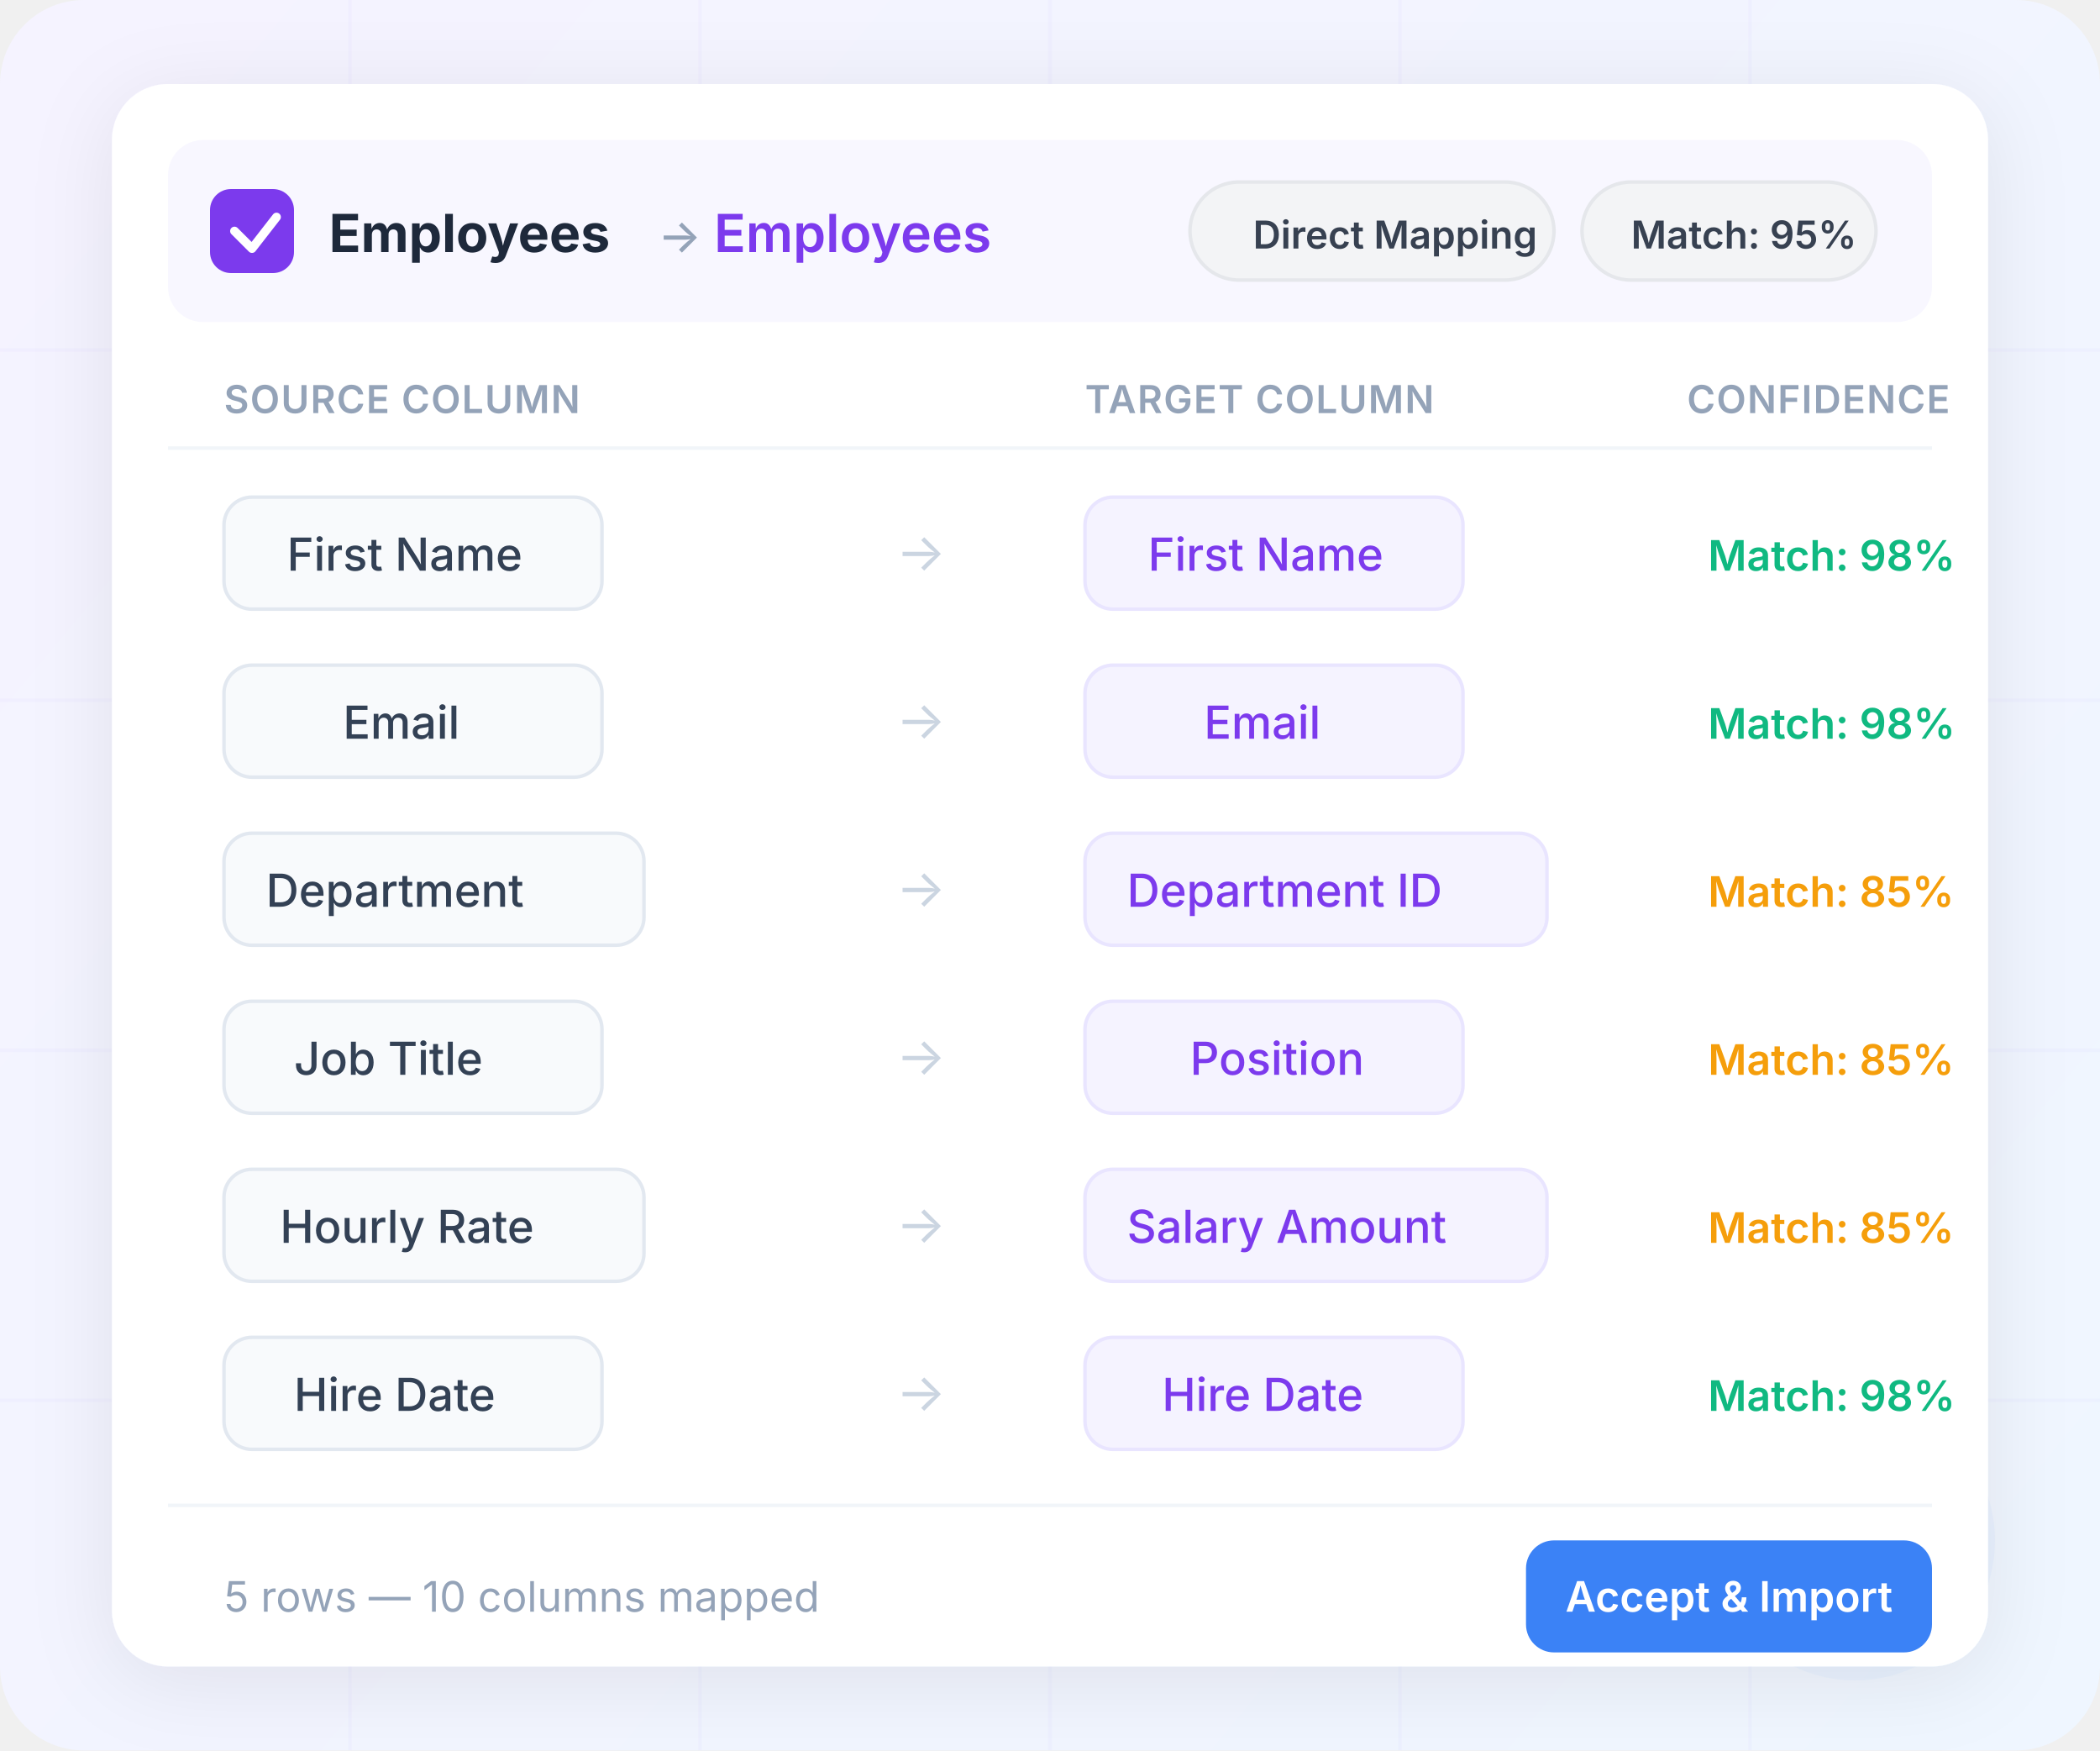
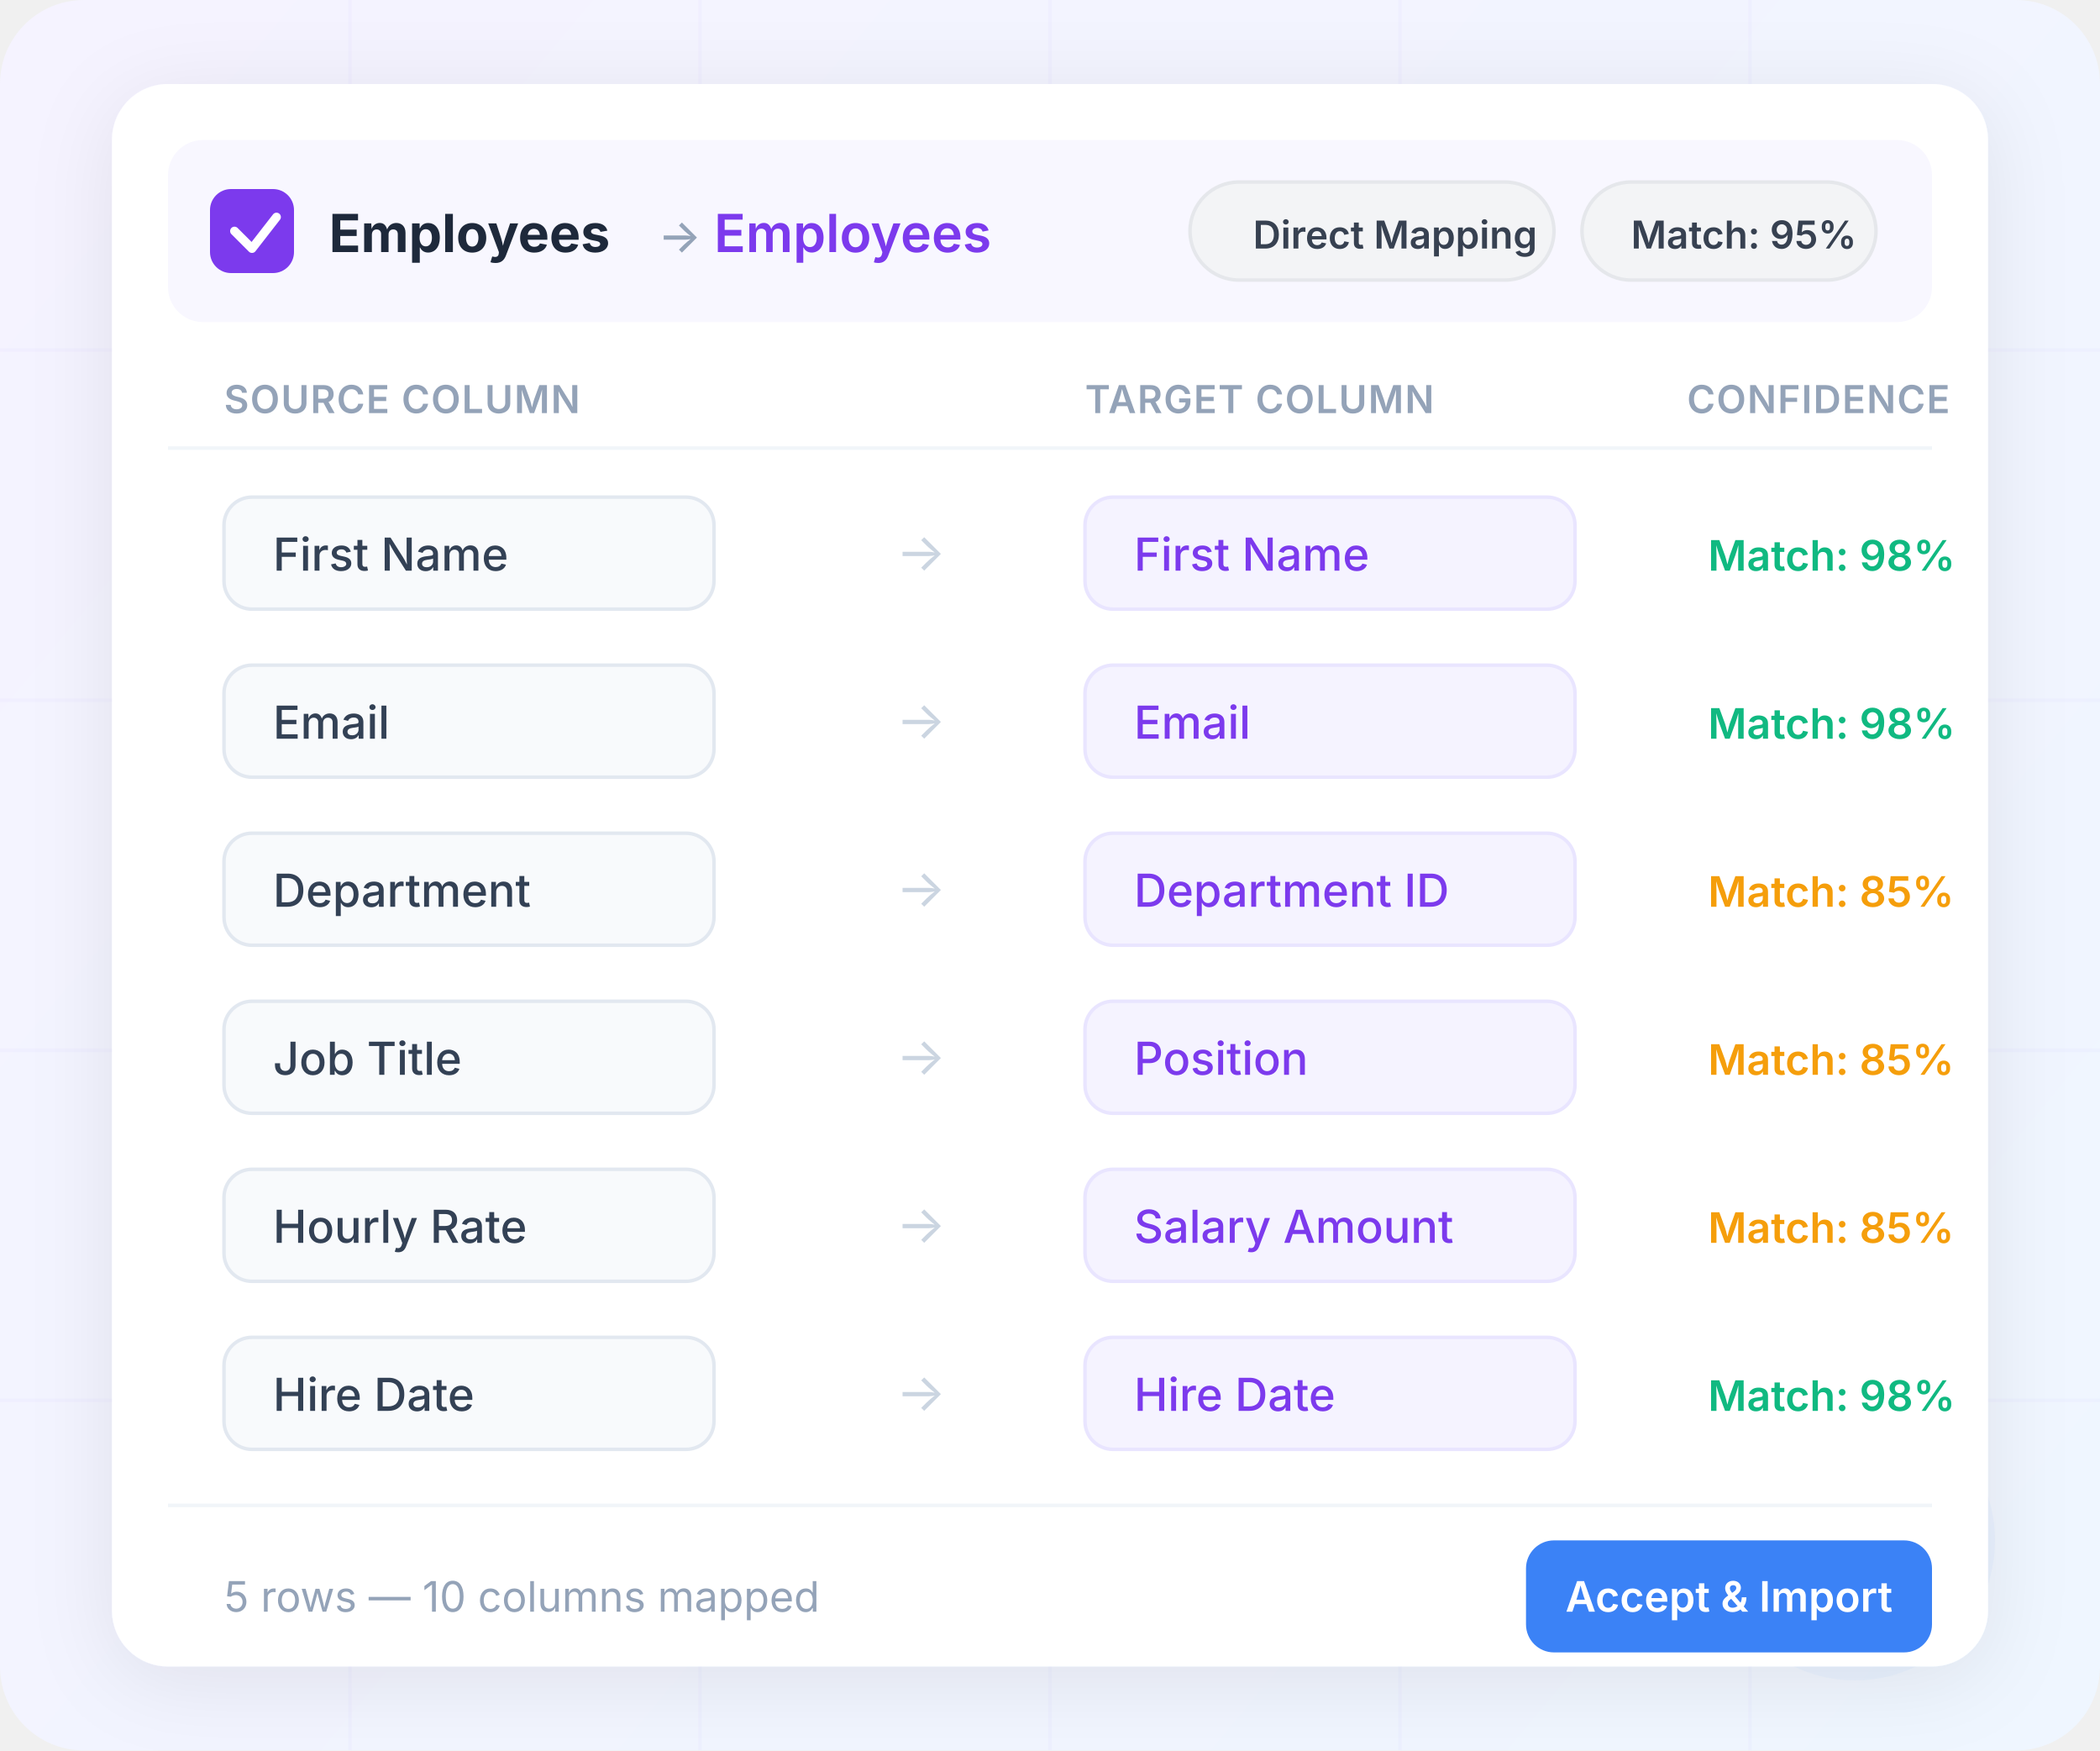
<svg xmlns="http://www.w3.org/2000/svg" viewBox="0 0 600 500" fill="none">
  <defs>
    <linearGradient id="bgGrad" x1="0" y1="0" x2="600" y2="500" gradientUnits="userSpaceOnUse">
      <stop offset="0%" stop-color="#f5f3ff" />
      <stop offset="100%" stop-color="#eff6ff" />
    </linearGradient>
    <filter id="cardShadow" x="-10%" y="-5%" width="120%" height="115%">
      <feDropShadow dx="0" dy="4" stdDeviation="12" flood-color="#000" flood-opacity="0.08" />
    </filter>
    <filter id="smShadow" x="-10%" y="-10%" width="120%" height="130%">
      <feDropShadow dx="0" dy="2" stdDeviation="4" flood-color="#000" flood-opacity="0.06" />
    </filter>
  </defs>
  <rect width="600" height="500" rx="24" fill="url(#bgGrad)" />
  <g opacity="0.03" stroke="#7c3aed" stroke-width="1">
    <line x1="0" y1="100" x2="600" y2="100" />
    <line x1="0" y1="200" x2="600" y2="200" />
    <line x1="0" y1="300" x2="600" y2="300" />
    <line x1="0" y1="400" x2="600" y2="400" />
    <line x1="100" y1="0" x2="100" y2="500" />
    <line x1="200" y1="0" x2="200" y2="500" />
    <line x1="300" y1="0" x2="300" y2="500" />
    <line x1="400" y1="0" x2="400" y2="500" />
    <line x1="500" y1="0" x2="500" y2="500" />
  </g>
  <circle cx="80" cy="60" r="35" fill="#7c3aed" opacity="0.04" />
  <circle cx="530" cy="440" r="40" fill="#3b82f6" opacity="0.04" />
  <g filter="url(#cardShadow)">
    <rect x="32" y="24" width="536" height="452" rx="16" fill="white" />
  </g>
  <rect x="48" y="40" width="504" height="52" rx="10" fill="#f8f7ff" />
  <rect x="60" y="54" width="24" height="24" rx="6" fill="#7c3aed" />
  <polyline points="67,66 72,71 79,62" fill="none" stroke="white" stroke-width="2.5" stroke-linecap="round" stroke-linejoin="round" />
  <text x="94" y="72" font-family="system-ui, -apple-system, sans-serif" font-size="15" font-weight="700" fill="#1e293b">Employees</text>
  <text x="188" y="72" font-family="system-ui, -apple-system, sans-serif" font-size="13" fill="#94a3b8" font-weight="500">→</text>
  <text x="204" y="72" font-family="system-ui, -apple-system, sans-serif" font-size="15" font-weight="600" fill="#7c3aed">Employees</text>
  <rect x="340" y="52" width="104" height="28" rx="14" fill="#f3f4f6" stroke="#e5e7eb" stroke-width="1" />
  <text x="358" y="71" font-family="system-ui, -apple-system, sans-serif" font-size="11" font-weight="600" fill="#374151">Direct Mapping</text>
  <rect x="452" y="52" width="84" height="28" rx="14" fill="#f3f4f6" stroke="#e5e7eb" stroke-width="1" />
  <text x="466" y="71" font-family="system-ui, -apple-system, sans-serif" font-size="11" font-weight="600" fill="#374151">Match: 95%</text>
  <text x="64" y="118" font-family="system-ui, -apple-system, sans-serif" font-size="11" fill="#94a3b8" font-weight="600" letter-spacing="0.03em">SOURCE COLUMN</text>
  <text x="310" y="118" font-family="system-ui, -apple-system, sans-serif" font-size="11" fill="#94a3b8" font-weight="600" letter-spacing="0.03em">TARGET COLUMN</text>
  <text x="482" y="118" font-family="system-ui, -apple-system, sans-serif" font-size="11" fill="#94a3b8" font-weight="600" letter-spacing="0.03em">CONFIDENCE</text>
  <line x1="48" y1="128" x2="552" y2="128" stroke="#f1f5f9" stroke-width="1" />
-   <rect x="64" y="142" width="108" height="32" rx="8" fill="#f8fafc" stroke="#e2e8f0" stroke-width="1" />
-   <text x="82" y="163" font-family="system-ui, -apple-system, sans-serif" font-size="13" fill="#334155" font-weight="500">First Name</text>
+   <rect x="64" y="142" width="140" height="32" rx="8" fill="#f8fafc" stroke="#e2e8f0" stroke-width="1" />
+   <text x="78" y="163" font-family="system-ui, -apple-system, sans-serif" font-size="13" fill="#334155" font-weight="500">First Name</text>
  <text x="256" y="163" font-family="system-ui, -apple-system, sans-serif" font-size="15" fill="#cbd5e1">→</text>
-   <rect x="310" y="142" width="108" height="32" rx="8" fill="#f5f3ff" stroke="#e9e5ff" stroke-width="1" />
-   <text x="328" y="163" font-family="system-ui, -apple-system, sans-serif" font-size="13" fill="#7c3aed" font-weight="500">First Name</text>
+   <rect x="310" y="142" width="140" height="32" rx="8" fill="#f5f3ff" stroke="#e9e5ff" stroke-width="1" />
+   <text x="324" y="163" font-family="system-ui, -apple-system, sans-serif" font-size="13" fill="#7c3aed" font-weight="500">First Name</text>
  <text x="488" y="163" font-family="system-ui, -apple-system, sans-serif" font-size="12" fill="#10b981" font-weight="600">Match: 98%</text>
-   <rect x="64" y="190" width="108" height="32" rx="8" fill="#f8fafc" stroke="#e2e8f0" stroke-width="1" />
-   <text x="98" y="211" font-family="system-ui, -apple-system, sans-serif" font-size="13" fill="#334155" font-weight="500">Email</text>
+   <rect x="64" y="190" width="140" height="32" rx="8" fill="#f8fafc" stroke="#e2e8f0" stroke-width="1" />
+   <text x="78" y="211" font-family="system-ui, -apple-system, sans-serif" font-size="13" fill="#334155" font-weight="500">Email</text>
  <text x="256" y="211" font-family="system-ui, -apple-system, sans-serif" font-size="15" fill="#cbd5e1">→</text>
-   <rect x="310" y="190" width="108" height="32" rx="8" fill="#f5f3ff" stroke="#e9e5ff" stroke-width="1" />
-   <text x="344" y="211" font-family="system-ui, -apple-system, sans-serif" font-size="13" fill="#7c3aed" font-weight="500">Email</text>
+   <rect x="310" y="190" width="140" height="32" rx="8" fill="#f5f3ff" stroke="#e9e5ff" stroke-width="1" />
+   <text x="324" y="211" font-family="system-ui, -apple-system, sans-serif" font-size="13" fill="#7c3aed" font-weight="500">Email</text>
  <text x="488" y="211" font-family="system-ui, -apple-system, sans-serif" font-size="12" fill="#10b981" font-weight="600">Match: 98%</text>
-   <rect x="64" y="238" width="120" height="32" rx="8" fill="#f8fafc" stroke="#e2e8f0" stroke-width="1" />
-   <text x="76" y="259" font-family="system-ui, -apple-system, sans-serif" font-size="13" fill="#334155" font-weight="500">Department</text>
+   <rect x="64" y="238" width="140" height="32" rx="8" fill="#f8fafc" stroke="#e2e8f0" stroke-width="1" />
+   <text x="78" y="259" font-family="system-ui, -apple-system, sans-serif" font-size="13" fill="#334155" font-weight="500">Department</text>
  <text x="256" y="259" font-family="system-ui, -apple-system, sans-serif" font-size="15" fill="#cbd5e1">→</text>
-   <rect x="310" y="238" width="132" height="32" rx="8" fill="#f5f3ff" stroke="#e9e5ff" stroke-width="1" />
-   <text x="322" y="259" font-family="system-ui, -apple-system, sans-serif" font-size="13" fill="#7c3aed" font-weight="500">Department ID</text>
+   <rect x="310" y="238" width="140" height="32" rx="8" fill="#f5f3ff" stroke="#e9e5ff" stroke-width="1" />
+   <text x="324" y="259" font-family="system-ui, -apple-system, sans-serif" font-size="13" fill="#7c3aed" font-weight="500">Department ID</text>
  <text x="488" y="259" font-family="system-ui, -apple-system, sans-serif" font-size="12" fill="#f59e0b" font-weight="600">Match: 85%</text>
-   <rect x="64" y="286" width="108" height="32" rx="8" fill="#f8fafc" stroke="#e2e8f0" stroke-width="1" />
-   <text x="84" y="307" font-family="system-ui, -apple-system, sans-serif" font-size="13" fill="#334155" font-weight="500">Job Title</text>
+   <rect x="64" y="286" width="140" height="32" rx="8" fill="#f8fafc" stroke="#e2e8f0" stroke-width="1" />
+   <text x="78" y="307" font-family="system-ui, -apple-system, sans-serif" font-size="13" fill="#334155" font-weight="500">Job Title</text>
  <text x="256" y="307" font-family="system-ui, -apple-system, sans-serif" font-size="15" fill="#cbd5e1">→</text>
-   <rect x="310" y="286" width="108" height="32" rx="8" fill="#f5f3ff" stroke="#e9e5ff" stroke-width="1" />
-   <text x="340" y="307" font-family="system-ui, -apple-system, sans-serif" font-size="13" fill="#7c3aed" font-weight="500">Position</text>
+   <rect x="310" y="286" width="140" height="32" rx="8" fill="#f5f3ff" stroke="#e9e5ff" stroke-width="1" />
+   <text x="324" y="307" font-family="system-ui, -apple-system, sans-serif" font-size="13" fill="#7c3aed" font-weight="500">Position</text>
  <text x="488" y="307" font-family="system-ui, -apple-system, sans-serif" font-size="12" fill="#f59e0b" font-weight="600">Match: 85%</text>
-   <rect x="64" y="334" width="120" height="32" rx="8" fill="#f8fafc" stroke="#e2e8f0" stroke-width="1" />
-   <text x="80" y="355" font-family="system-ui, -apple-system, sans-serif" font-size="13" fill="#334155" font-weight="500">Hourly Rate</text>
+   <rect x="64" y="334" width="140" height="32" rx="8" fill="#f8fafc" stroke="#e2e8f0" stroke-width="1" />
+   <text x="78" y="355" font-family="system-ui, -apple-system, sans-serif" font-size="13" fill="#334155" font-weight="500">Hourly Rate</text>
  <text x="256" y="355" font-family="system-ui, -apple-system, sans-serif" font-size="15" fill="#cbd5e1">→</text>
-   <rect x="310" y="334" width="132" height="32" rx="8" fill="#f5f3ff" stroke="#e9e5ff" stroke-width="1" />
-   <text x="322" y="355" font-family="system-ui, -apple-system, sans-serif" font-size="13" fill="#7c3aed" font-weight="500">Salary Amount</text>
+   <rect x="310" y="334" width="140" height="32" rx="8" fill="#f5f3ff" stroke="#e9e5ff" stroke-width="1" />
+   <text x="324" y="355" font-family="system-ui, -apple-system, sans-serif" font-size="13" fill="#7c3aed" font-weight="500">Salary Amount</text>
  <text x="488" y="355" font-family="system-ui, -apple-system, sans-serif" font-size="12" fill="#f59e0b" font-weight="600">Match: 85%</text>
-   <rect x="64" y="382" width="108" height="32" rx="8" fill="#f8fafc" stroke="#e2e8f0" stroke-width="1" />
-   <text x="84" y="403" font-family="system-ui, -apple-system, sans-serif" font-size="13" fill="#334155" font-weight="500">Hire Date</text>
+   <rect x="64" y="382" width="140" height="32" rx="8" fill="#f8fafc" stroke="#e2e8f0" stroke-width="1" />
+   <text x="78" y="403" font-family="system-ui, -apple-system, sans-serif" font-size="13" fill="#334155" font-weight="500">Hire Date</text>
  <text x="256" y="403" font-family="system-ui, -apple-system, sans-serif" font-size="15" fill="#cbd5e1">→</text>
-   <rect x="310" y="382" width="108" height="32" rx="8" fill="#f5f3ff" stroke="#e9e5ff" stroke-width="1" />
-   <text x="332" y="403" font-family="system-ui, -apple-system, sans-serif" font-size="13" fill="#7c3aed" font-weight="500">Hire Date</text>
+   <rect x="310" y="382" width="140" height="32" rx="8" fill="#f5f3ff" stroke="#e9e5ff" stroke-width="1" />
+   <text x="324" y="403" font-family="system-ui, -apple-system, sans-serif" font-size="13" fill="#7c3aed" font-weight="500">Hire Date</text>
  <text x="488" y="403" font-family="system-ui, -apple-system, sans-serif" font-size="12" fill="#10b981" font-weight="600">Match: 98%</text>
  <line x1="48" y1="430" x2="552" y2="430" stroke="#f1f5f9" stroke-width="1" />
  <text x="64" y="456" font-family="system-ui, -apple-system, sans-serif" font-size="12" fill="#94a3b8" dominant-baseline="central">5 rows — 10 columns mapped</text>
  <rect x="436" y="440" width="116" height="32" rx="8" fill="#3b82f6" />
  <text x="494" y="456" font-family="system-ui, -apple-system, sans-serif" font-size="12" font-weight="600" fill="white" text-anchor="middle" dominant-baseline="central">Accept &amp; Import</text>
</svg>
